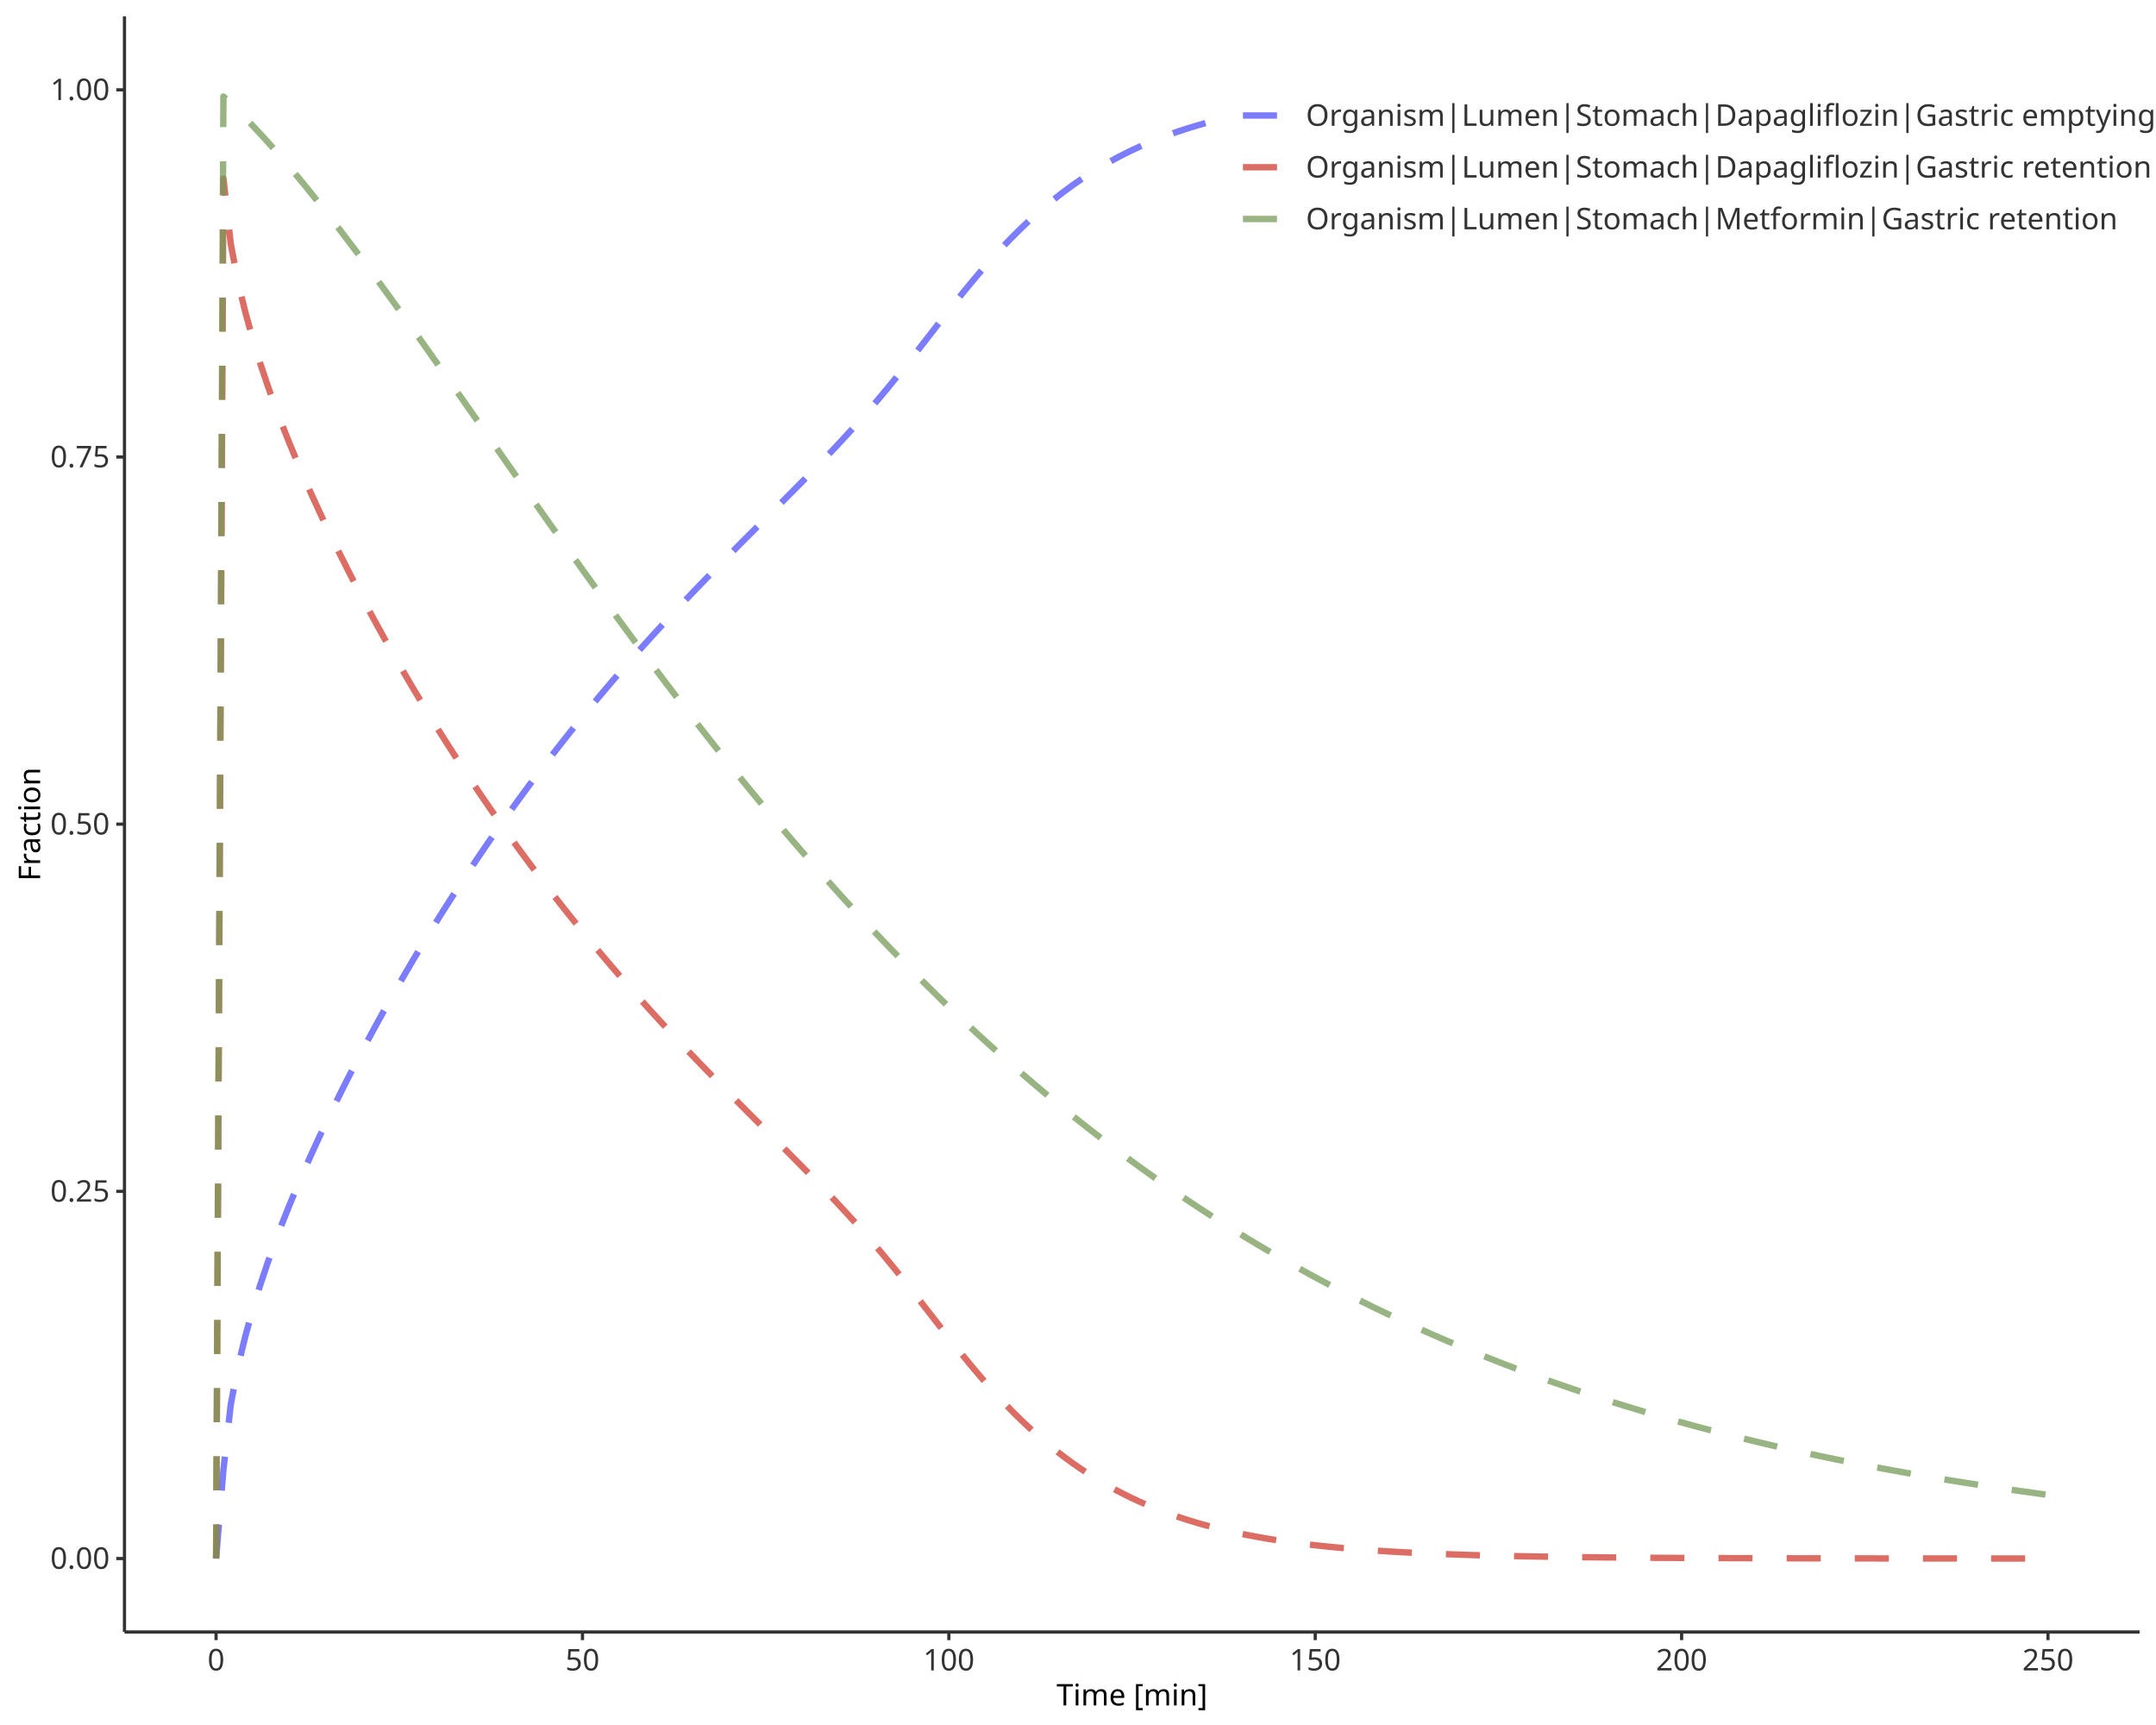
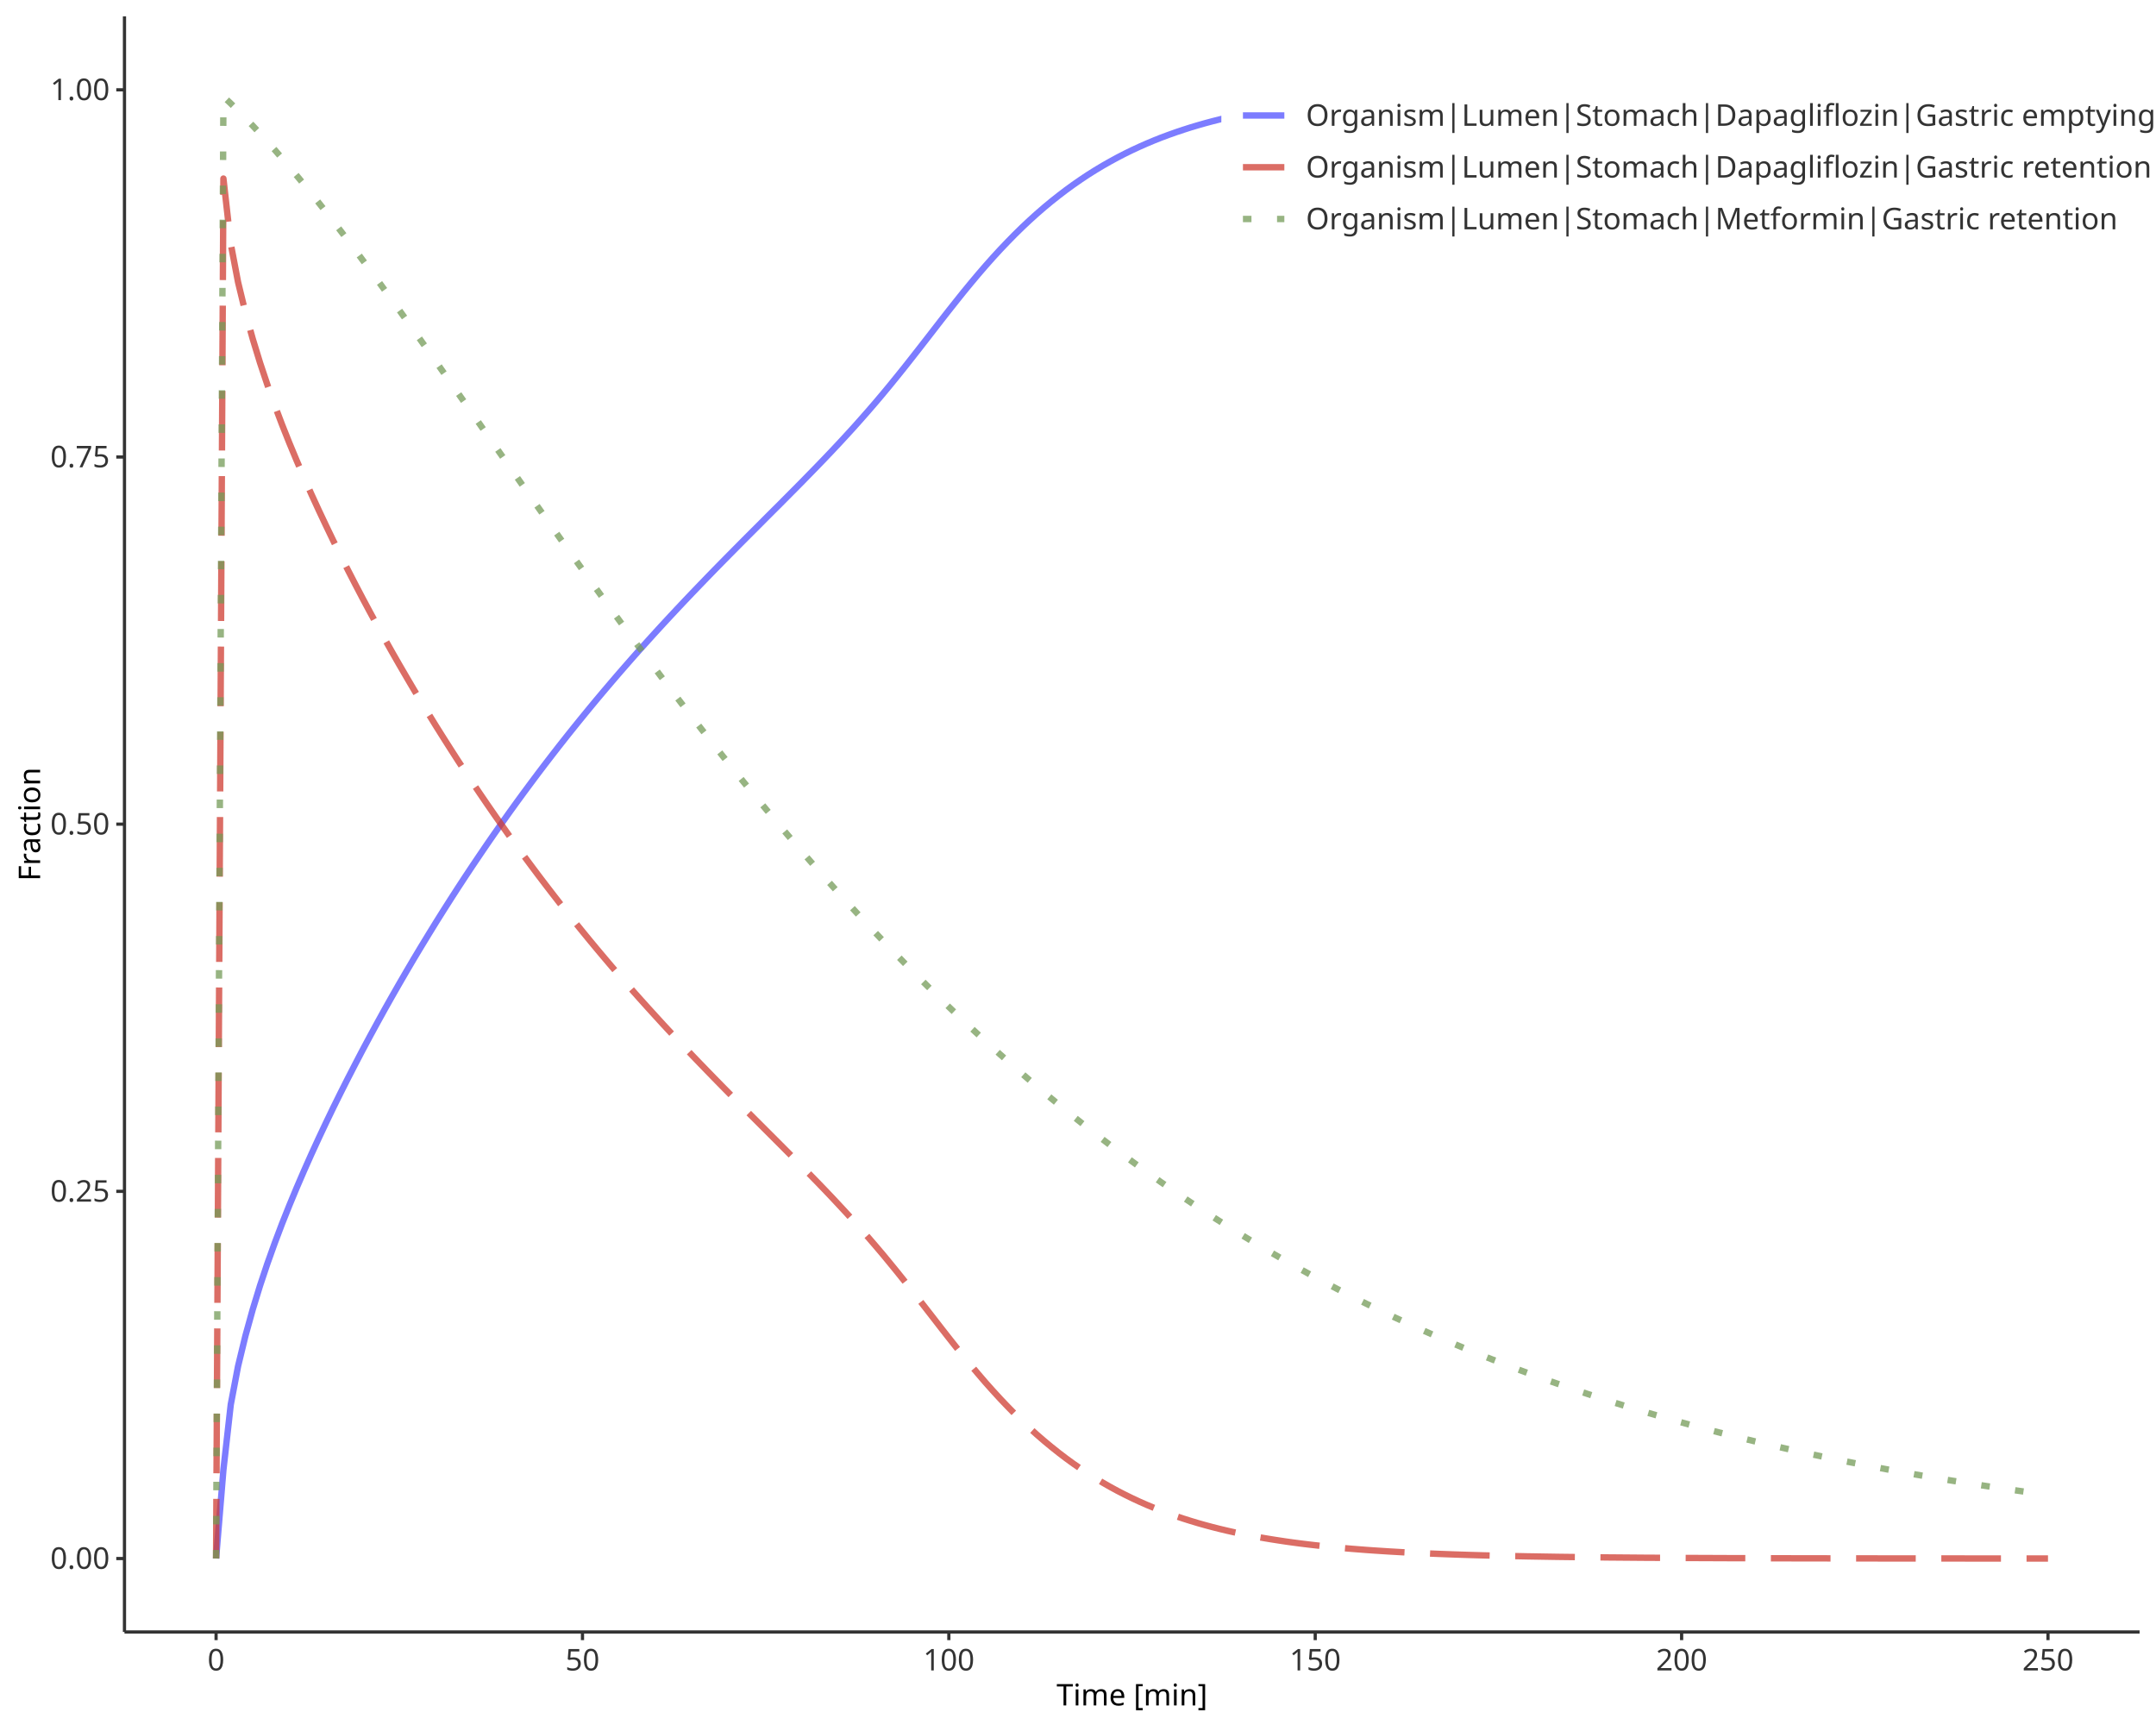
<svg xmlns="http://www.w3.org/2000/svg" class="svglite" data-engine-version="2.0" width="720.00pt" height="576.00pt" viewBox="0 0 720.00 576.00">
  <defs>
    <style type="text/css">
    .svglite line, .svglite polyline, .svglite polygon, .svglite path, .svglite rect, .svglite circle {
      fill: none;
      stroke: #000000;
      stroke-linecap: round;
      stroke-linejoin: round;
      stroke-miterlimit: 10.00;
    }
  </style>
  </defs>
  <rect width="100%" height="100%" style="stroke: none; fill: #FFFFFF;" />
  <defs>
    <clipPath id="cpMC4wMHw3MjAuMDB8MC4wMHw1NzYuMDA=">
      <rect x="0.00" y="0.00" width="720.00" height="576.00" />
    </clipPath>
  </defs>
  <g clip-path="url(#cpMC4wMHw3MjAuMDB8MC4wMHw1NzYuMDA=)">
    <rect x="0.00" y="0.00" width="720.00" height="576.00" style="stroke-width: 1.07; stroke: none; fill: #FFFFFF;" />
  </g>
  <defs>
    <clipPath id="cpNDEuNTd8NzE0LjUyfDUuNDh8NTQ0Ljkz">
      <rect x="41.57" y="5.48" width="672.95" height="539.45" />
    </clipPath>
  </defs>
  <g clip-path="url(#cpNDEuNTd8NzE0LjUyfDUuNDh8NTQ0Ljkz)">
    <rect x="41.57" y="5.48" width="672.95" height="539.45" style="stroke-width: 1.07; stroke: none; fill: #FFFFFF;" />
    <polyline points="41.57,459.11 714.52,459.11 " style="stroke-width: 0.53; stroke: #FFFFFF; stroke-linecap: butt;" />
    <polyline points="41.57,336.50 714.52,336.50 " style="stroke-width: 0.53; stroke: #FFFFFF; stroke-linecap: butt;" />
    <polyline points="41.57,213.90 714.52,213.90 " style="stroke-width: 0.53; stroke: #FFFFFF; stroke-linecap: butt;" />
    <polyline points="41.57,91.29 714.52,91.29 " style="stroke-width: 0.53; stroke: #FFFFFF; stroke-linecap: butt;" />
    <polyline points="133.34,544.93 133.34,5.48 " style="stroke-width: 0.53; stroke: #FFFFFF; stroke-linecap: butt;" />
    <polyline points="255.69,544.93 255.69,5.48 " style="stroke-width: 0.53; stroke: #FFFFFF; stroke-linecap: butt;" />
    <polyline points="378.05,544.93 378.05,5.48 " style="stroke-width: 0.53; stroke: #FFFFFF; stroke-linecap: butt;" />
    <polyline points="500.40,544.93 500.40,5.48 " style="stroke-width: 0.53; stroke: #FFFFFF; stroke-linecap: butt;" />
    <polyline points="622.75,544.93 622.75,5.48 " style="stroke-width: 0.53; stroke: #FFFFFF; stroke-linecap: butt;" />
  </g>
  <g clip-path="url(#cpMC4wMHw3MjAuMDB8MC4wMHw1NzYuMDA=)">
</g>
  <g clip-path="url(#cpNDEuNTd8NzE0LjUyfDUuNDh8NTQ0Ljkz)">
</g>
  <g clip-path="url(#cpMC4wMHw3MjAuMDB8MC4wMHw1NzYuMDA=)">
</g>
  <g clip-path="url(#cpNDEuNTd8NzE0LjUyfDUuNDh8NTQ0Ljkz)">
</g>
  <g clip-path="url(#cpMC4wMHw3MjAuMDB8MC4wMHw1NzYuMDA=)">
</g>
  <g clip-path="url(#cpNDEuNTd8NzE0LjUyfDUuNDh8NTQ0Ljkz)">
</g>
  <g clip-path="url(#cpMC4wMHw3MjAuMDB8MC4wMHw1NzYuMDA=)">
</g>
  <g clip-path="url(#cpNDEuNTd8NzE0LjUyfDUuNDh8NTQ0Ljkz)">
</g>
  <g clip-path="url(#cpMC4wMHw3MjAuMDB8MC4wMHw1NzYuMDA=)">
</g>
  <g clip-path="url(#cpNDEuNTd8NzE0LjUyfDUuNDh8NTQ0Ljkz)">
</g>
  <g clip-path="url(#cpMC4wMHw3MjAuMDB8MC4wMHw1NzYuMDA=)">
</g>
  <g clip-path="url(#cpNDEuNTd8NzE0LjUyfDUuNDh8NTQ0Ljkz)">
</g>
  <g clip-path="url(#cpMC4wMHw3MjAuMDB8MC4wMHw1NzYuMDA=)">
</g>
  <g clip-path="url(#cpNDEuNTd8NzE0LjUyfDUuNDh8NTQ0Ljkz)">
</g>
  <g clip-path="url(#cpMC4wMHw3MjAuMDB8MC4wMHw1NzYuMDA=)">
</g>
  <g clip-path="url(#cpNDEuNTd8NzE0LjUyfDUuNDh8NTQ0Ljkz)">
</g>
  <g clip-path="url(#cpMC4wMHw3MjAuMDB8MC4wMHw1NzYuMDA=)">
</g>
  <g clip-path="url(#cpNDEuNTd8NzE0LjUyfDUuNDh8NTQ0Ljkz)">
</g>
  <g clip-path="url(#cpMC4wMHw3MjAuMDB8MC4wMHw1NzYuMDA=)">
</g>
  <g clip-path="url(#cpNDEuNTd8NzE0LjUyfDUuNDh8NTQ0Ljkz)">
</g>
  <g clip-path="url(#cpMC4wMHw3MjAuMDB8MC4wMHw1NzYuMDA=)">
</g>
  <g clip-path="url(#cpNDEuNTd8NzE0LjUyfDUuNDh8NTQ0Ljkz)">
</g>
  <g clip-path="url(#cpMC4wMHw3MjAuMDB8MC4wMHw1NzYuMDA=)">
</g>
  <g clip-path="url(#cpNDEuNTd8NzE0LjUyfDUuNDh8NTQ0Ljkz)">
</g>
  <g clip-path="url(#cpMC4wMHw3MjAuMDB8MC4wMHw1NzYuMDA=)">
</g>
  <g clip-path="url(#cpNDEuNTd8NzE0LjUyfDUuNDh8NTQ0Ljkz)">
</g>
  <g clip-path="url(#cpMC4wMHw3MjAuMDB8MC4wMHw1NzYuMDA=)">
</g>
  <g clip-path="url(#cpNDEuNTd8NzE0LjUyfDUuNDh8NTQ0Ljkz)">
</g>
  <g clip-path="url(#cpMC4wMHw3MjAuMDB8MC4wMHw1NzYuMDA=)">
</g>
  <g clip-path="url(#cpNDEuNTd8NzE0LjUyfDUuNDh8NTQ0Ljkz)">
</g>
  <g clip-path="url(#cpMC4wMHw3MjAuMDB8MC4wMHw1NzYuMDA=)">
</g>
  <g clip-path="url(#cpNDEuNTd8NzE0LjUyfDUuNDh8NTQ0Ljkz)">
-     <polyline points="72.16,520.41 74.61,490.78 77.06,469.02 79.50,456.19 81.95,446.08 84.40,437.24 86.84,429.27 89.29,421.93 91.74,415.09 94.18,408.63 96.63,402.49 99.08,396.60 101.53,390.92 103.97,385.43 106.42,380.10 108.87,374.90 111.31,369.83 113.76,364.88 116.21,360.02 118.66,355.27 121.10,350.60 123.55,346.02 126.00,341.52 128.44,337.10 130.89,332.75 133.34,328.47 135.79,324.25 138.23,320.10 140.68,316.02 143.13,312.00 145.57,308.03 148.02,304.13 150.47,300.28 152.91,296.49 155.36,292.75 157.81,289.06 160.26,285.43 162.70,281.84 165.15,278.30 167.60,274.82 170.04,271.38 172.49,267.98 174.94,264.63 177.39,261.33 179.83,258.07 182.28,254.85 184.73,251.67 187.17,248.54 189.62,245.44 192.07,242.38 194.52,239.36 196.96,236.38 199.41,233.43 201.86,230.52 204.30,227.65 206.75,224.80 209.20,221.99 211.64,219.21 214.09,216.46 216.54,213.74 218.99,211.04 221.43,208.38 223.88,205.74 226.33,203.12 228.77,200.53 231.22,197.96 233.67,195.41 236.12,192.87 238.56,190.36 241.01,187.86 243.46,185.38 245.90,182.91 248.35,180.44 250.80,177.99 253.25,175.54 255.69,173.09 258.14,170.64 260.59,168.20 263.03,165.74 265.48,163.28 267.93,160.80 270.37,158.30 272.82,155.79 275.27,153.25 277.72,150.68 280.16,148.08 282.61,145.43 285.06,142.75 287.50,140.01 289.95,137.23 292.40,134.39 294.85,131.49 297.29,128.54 299.74,125.53 302.19,122.48 304.63,119.38 307.08,116.25 309.53,113.10 311.98,109.94 314.42,106.79 316.87,103.66 319.32,100.57 321.76,97.52 324.21,94.54 326.66,91.62 329.10,88.79 331.55,86.03 334.00,83.36 336.45,80.79 338.89,78.30 341.34,75.90 343.79,73.60 346.23,71.39 348.68,69.27 351.13,67.24 353.58,65.30 356.02,63.44 358.47,61.66 360.92,59.96 363.36,58.34 365.81,56.80 368.26,55.33 370.71,53.94 373.15,52.61 375.60,51.34 378.05,50.14 380.49,49.01 382.94,47.93 385.39,46.90 387.83,45.93 390.28,45.02 392.73,44.15 395.18,43.33 397.62,42.55 400.07,41.82 402.52,41.12 404.96,40.47 407.41,39.85 409.86,39.27 412.31,38.72 414.75,38.20 417.20,37.71 419.65,37.25 422.09,36.82 424.54,36.41 426.99,36.03 429.44,35.67 431.88,35.33 434.33,35.01 436.78,34.71 439.22,34.42 441.67,34.16 444.12,33.91 446.56,33.67 449.01,33.45 451.46,33.24 453.91,33.04 456.35,32.86 458.80,32.68 461.25,32.52 463.69,32.37 466.14,32.22 468.59,32.09 471.04,31.96 473.48,31.84 475.93,31.73 478.38,31.63 480.82,31.53 483.27,31.43 485.72,31.35 488.17,31.26 490.61,31.19 493.06,31.11 495.51,31.05 497.95,30.98 500.40,30.92 502.85,30.87 505.29,30.81 507.74,30.76 510.19,30.72 512.64,30.67 515.08,30.63 517.53,30.59 519.98,30.56 522.42,30.52 524.87,30.49 527.32,30.46 529.77,30.43 532.21,30.41 534.66,30.38 537.11,30.36 539.55,30.33 542.00,30.31 544.45,30.29 546.90,30.28 549.34,30.26 551.79,30.24 554.24,30.23 556.68,30.21 559.13,30.20 561.58,30.19 564.02,30.18 566.47,30.16 568.92,30.15 571.37,30.14 573.81,30.13 576.26,30.13 578.71,30.12 581.15,30.11 583.60,30.10 586.05,30.10 588.50,30.09 590.94,30.08 593.39,30.08 595.84,30.07 598.28,30.07 600.73,30.06 603.18,30.06 605.63,30.06 608.07,30.05 610.52,30.05 612.97,30.04 615.41,30.04 617.86,30.04 620.31,30.04 622.75,30.03 625.20,30.03 627.65,30.03 630.10,30.03 632.54,30.02 634.99,30.02 637.44,30.02 639.88,30.02 642.33,30.02 644.78,30.01 647.23,30.01 649.67,30.01 652.12,30.01 654.57,30.01 657.01,30.01 659.46,30.01 661.91,30.01 664.36,30.01 666.80,30.00 669.25,30.00 671.70,30.00 674.14,30.00 676.59,30.00 679.04,30.00 681.48,30.00 683.93,30.00 " style="stroke-width: 2.13; stroke: #5050FF; stroke-opacity: 0.75; stroke-dasharray: 11.38,11.38; stroke-linecap: butt;" />
-     <polyline points="72.16,520.41 74.61,59.62 77.06,81.39 79.50,94.22 81.95,104.33 84.40,113.16 86.84,121.14 89.29,128.47 91.74,135.32 94.18,141.77 96.63,147.92 99.08,153.81 101.53,159.48 103.97,164.98 106.42,170.31 108.87,175.50 111.31,180.57 113.76,185.53 116.21,190.38 118.66,195.14 121.10,199.80 123.55,204.38 126.00,208.88 128.44,213.31 130.89,217.66 133.34,221.94 135.79,226.15 138.23,230.30 140.68,234.38 143.13,238.41 145.57,242.37 148.02,246.27 150.47,250.12 152.91,253.92 155.36,257.66 157.81,261.34 160.26,264.98 162.70,268.56 165.15,272.10 167.60,275.59 170.04,279.03 172.49,282.42 174.94,285.77 177.39,289.07 179.83,292.33 182.28,295.55 184.73,298.73 187.17,301.87 189.62,304.96 192.07,308.02 194.52,311.04 196.96,314.02 199.41,316.97 201.86,319.88 204.30,322.76 206.75,325.60 209.20,328.42 211.64,331.20 214.09,333.95 216.54,336.67 218.99,339.36 221.43,342.03 223.88,344.67 226.33,347.28 228.77,349.88 231.22,352.45 233.67,355.00 236.12,357.53 238.56,360.04 241.01,362.54 243.46,365.03 245.90,367.50 248.35,369.96 250.80,372.42 253.25,374.87 255.69,377.31 258.14,379.76 260.59,382.21 263.03,384.66 265.48,387.13 267.93,389.61 270.37,392.10 272.82,394.61 275.27,397.15 277.72,399.72 280.16,402.33 282.61,404.97 285.06,407.66 287.50,410.39 289.95,413.18 292.40,416.02 294.85,418.91 297.29,421.87 299.74,424.87 302.19,427.93 304.63,431.03 307.08,434.16 309.53,437.31 311.98,440.46 314.42,443.61 316.87,446.74 319.32,449.84 321.76,452.88 324.21,455.87 326.66,458.78 329.10,461.62 331.55,464.37 334.00,467.04 336.45,469.62 338.89,472.11 341.34,474.50 343.79,476.80 346.23,479.01 348.68,481.13 351.13,483.16 353.58,485.11 356.02,486.97 358.47,488.75 360.92,490.44 363.36,492.06 365.81,493.60 368.26,495.07 370.71,496.47 373.15,497.80 375.60,499.06 378.05,500.26 380.49,501.40 382.94,502.48 385.39,503.50 387.83,504.47 390.28,505.39 392.73,506.26 395.18,507.08 397.62,507.85 400.07,508.59 402.52,509.28 404.96,509.93 407.41,510.55 409.86,511.13 412.31,511.68 414.75,512.20 417.20,512.69 419.65,513.15 422.09,513.58 424.54,513.99 426.99,514.37 429.44,514.74 431.88,515.08 434.33,515.40 436.78,515.70 439.22,515.98 441.67,516.25 444.12,516.50 446.56,516.74 449.01,516.96 451.46,517.17 453.91,517.36 456.35,517.55 458.80,517.72 461.25,517.88 463.69,518.04 466.14,518.18 468.59,518.32 471.04,518.44 473.48,518.56 475.93,518.67 478.38,518.78 480.82,518.88 483.27,518.97 485.72,519.06 488.17,519.14 490.61,519.22 493.06,519.29 495.51,519.36 497.95,519.42 500.40,519.48 502.85,519.54 505.29,519.59 507.74,519.64 510.19,519.69 512.64,519.73 515.08,519.77 517.53,519.81 519.98,519.85 522.42,519.88 524.87,519.91 527.32,519.94 529.77,519.97 532.21,520.00 534.66,520.02 537.11,520.05 539.55,520.07 542.00,520.09 544.45,520.11 546.90,520.13 549.34,520.15 551.79,520.16 554.24,520.18 556.68,520.19 559.13,520.20 561.58,520.22 564.02,520.23 566.47,520.24 568.92,520.25 571.37,520.26 573.81,520.27 576.26,520.28 578.71,520.29 581.15,520.29 583.60,520.30 586.05,520.31 588.50,520.31 590.94,520.32 593.39,520.33 595.84,520.33 598.28,520.34 600.73,520.34 603.18,520.35 605.63,520.35 608.07,520.35 610.52,520.36 612.97,520.36 615.41,520.36 617.86,520.37 620.31,520.37 622.75,520.37 625.20,520.37 627.65,520.38 630.10,520.38 632.54,520.38 634.99,520.38 637.44,520.38 639.88,520.39 642.33,520.39 644.78,520.39 647.23,520.39 649.67,520.39 652.12,520.39 654.57,520.39 657.01,520.40 659.46,520.40 661.91,520.40 664.36,520.40 666.80,520.40 669.25,520.40 671.70,520.40 674.14,520.40 676.59,520.40 679.04,520.40 681.48,520.40 683.93,520.40 " style="stroke-width: 2.13; stroke: #CE3D32; stroke-opacity: 0.75; stroke-dasharray: 11.38,11.38; stroke-linecap: butt;" />
-     <polyline points="72.16,520.41 74.61,32.23 77.06,34.55 79.50,36.95 81.95,39.43 84.40,41.98 86.84,44.60 89.29,47.28 91.74,50.03 94.18,52.84 96.63,55.71 99.08,58.63 101.53,61.59 103.97,64.61 106.42,67.67 108.87,70.77 111.31,73.92 113.76,77.09 116.21,80.31 118.66,83.55 121.10,86.83 123.55,90.13 126.00,93.46 128.44,96.81 130.89,100.18 133.34,103.57 135.79,106.98 138.23,110.41 140.68,113.85 143.13,117.30 145.57,120.76 148.02,124.23 150.47,127.71 152.91,131.20 155.36,134.69 157.81,138.18 160.26,141.68 162.70,145.18 165.15,148.67 167.60,152.17 170.04,155.66 172.49,159.15 174.94,162.63 177.39,166.11 179.83,169.58 182.28,173.04 184.73,176.50 187.17,179.94 189.62,183.38 192.07,186.80 194.52,190.22 196.96,193.62 199.41,197.00 201.86,200.38 204.30,203.74 206.75,207.08 209.20,210.41 211.64,213.72 214.09,217.01 216.54,220.29 218.99,223.55 221.43,226.79 223.88,230.02 226.33,233.22 228.77,236.40 231.22,239.57 233.67,242.71 236.12,245.84 238.56,248.94 241.01,252.02 243.46,255.09 245.90,258.13 248.35,261.14 250.80,264.14 253.25,267.11 255.69,270.06 258.14,272.99 260.59,275.90 263.03,278.78 265.48,281.64 267.93,284.47 270.37,287.29 272.82,290.08 275.27,292.84 277.72,295.58 280.16,298.30 282.61,301.00 285.06,303.67 287.50,306.32 289.95,308.94 292.40,311.54 294.85,314.11 297.29,316.66 299.74,319.19 302.19,321.70 304.63,324.18 307.08,326.63 309.53,329.06 311.98,331.47 314.42,333.86 316.87,336.22 319.32,338.56 321.76,340.87 324.21,343.16 326.66,345.43 329.10,347.67 331.55,349.89 334.00,352.09 336.45,354.26 338.89,356.41 341.34,358.54 343.79,360.65 346.23,362.73 348.68,364.79 351.13,366.83 353.58,368.84 356.02,370.84 358.47,372.81 360.92,374.76 363.36,376.69 365.81,378.59 368.26,380.48 370.71,382.34 373.15,384.19 375.60,386.01 378.05,387.81 380.49,389.59 382.94,391.35 385.39,393.09 387.83,394.81 390.28,396.50 392.73,398.18 395.18,399.84 397.62,401.48 400.07,403.10 402.52,404.70 404.96,406.28 407.41,407.84 409.86,409.39 412.31,410.91 414.75,412.42 417.20,413.91 419.65,415.38 422.09,416.83 424.54,418.26 426.99,419.68 429.44,421.08 431.88,422.46 434.33,423.82 436.78,425.17 439.22,426.50 441.67,427.81 444.12,429.11 446.56,430.39 449.01,431.66 451.46,432.91 453.91,434.14 456.35,435.36 458.80,436.56 461.25,437.74 463.69,438.91 466.14,440.07 468.59,441.21 471.04,442.34 473.48,443.45 475.93,444.54 478.38,445.63 480.82,446.69 483.27,447.75 485.72,448.79 488.17,449.82 490.61,450.83 493.06,451.83 495.51,452.82 497.95,453.79 500.40,454.75 502.85,455.70 505.29,456.63 507.74,457.56 510.19,458.47 512.64,459.37 515.08,460.25 517.53,461.13 519.98,461.99 522.42,462.84 524.87,463.68 527.32,464.51 529.77,465.32 532.21,466.13 534.66,466.92 537.11,467.70 539.55,468.48 542.00,469.24 544.45,469.99 546.90,470.73 549.34,471.46 551.79,472.18 554.24,472.90 556.68,473.60 559.13,474.29 561.58,474.97 564.02,475.64 566.47,476.31 568.92,476.96 571.37,477.60 573.81,478.24 576.26,478.87 578.71,479.48 581.15,480.09 583.60,480.69 586.05,481.29 588.50,481.87 590.94,482.45 593.39,483.01 595.84,483.57 598.28,484.12 600.73,484.67 603.18,485.20 605.63,485.73 608.07,486.25 610.52,486.77 612.97,487.27 615.41,487.77 617.86,488.26 620.31,488.75 622.75,489.23 625.20,489.70 627.65,490.16 630.10,490.62 632.54,491.07 634.99,491.51 637.44,491.95 639.88,492.38 642.33,492.81 644.78,493.23 647.23,493.64 649.67,494.05 652.12,494.45 654.57,494.84 657.01,495.23 659.46,495.61 661.91,495.99 664.36,496.37 666.80,496.73 669.25,497.09 671.70,497.45 674.14,497.80 676.59,498.15 679.04,498.49 681.48,498.83 683.93,499.16 " style="stroke-width: 2.13; stroke: #749B58; stroke-opacity: 0.75; stroke-dasharray: 11.38,11.38; stroke-linecap: butt;" />
+     <polyline points="72.16,520.41 74.61,490.78 77.06,469.02 79.50,456.19 81.95,446.08 84.40,437.24 86.84,429.27 89.29,421.93 91.74,415.09 94.18,408.63 96.63,402.49 99.08,396.60 101.53,390.92 103.97,385.43 106.42,380.10 108.87,374.90 111.31,369.83 113.76,364.88 116.21,360.02 118.66,355.27 121.10,350.60 123.55,346.02 126.00,341.52 128.44,337.10 130.89,332.75 133.34,328.47 135.79,324.25 138.23,320.10 140.68,316.02 143.13,312.00 145.57,308.03 148.02,304.13 150.47,300.28 152.91,296.49 155.36,292.75 157.81,289.06 160.26,285.43 162.70,281.84 165.15,278.30 167.60,274.82 170.04,271.38 172.49,267.98 174.94,264.63 177.39,261.33 179.83,258.07 182.28,254.85 184.73,251.67 187.17,248.54 189.62,245.44 192.07,242.38 194.52,239.36 196.96,236.38 199.41,233.43 201.86,230.52 204.30,227.65 206.75,224.80 209.20,221.99 211.64,219.21 214.09,216.46 216.54,213.74 218.99,211.04 221.43,208.38 223.88,205.74 226.33,203.12 228.77,200.53 231.22,197.96 233.67,195.41 236.12,192.87 238.56,190.36 241.01,187.86 243.46,185.38 245.90,182.91 248.35,180.44 250.80,177.99 253.25,175.54 255.69,173.09 258.14,170.64 260.59,168.20 263.03,165.74 265.48,163.28 267.93,160.80 270.37,158.30 272.82,155.79 275.27,153.25 277.72,150.68 280.16,148.08 282.61,145.43 285.06,142.75 287.50,140.01 289.95,137.23 292.40,134.39 294.85,131.49 297.29,128.54 299.74,125.53 302.19,122.48 304.63,119.38 307.08,116.25 309.53,113.10 311.98,109.94 314.42,106.79 316.87,103.66 319.32,100.57 321.76,97.52 324.21,94.54 326.66,91.62 329.10,88.79 331.55,86.03 334.00,83.36 336.45,80.79 338.89,78.30 341.34,75.90 343.79,73.60 346.23,71.39 348.68,69.27 351.13,67.24 353.58,65.30 356.02,63.44 358.47,61.66 360.92,59.96 363.36,58.34 365.81,56.80 368.26,55.33 370.71,53.94 373.15,52.61 375.60,51.34 378.05,50.14 380.49,49.01 382.94,47.93 385.39,46.90 387.83,45.93 390.28,45.02 392.73,44.15 395.18,43.33 397.62,42.55 400.07,41.82 402.52,41.12 404.96,40.47 407.41,39.85 409.86,39.27 412.31,38.72 414.75,38.20 417.20,37.71 419.65,37.25 422.09,36.82 424.54,36.41 426.99,36.03 429.44,35.67 431.88,35.33 434.33,35.01 436.78,34.71 439.22,34.42 441.67,34.16 444.12,33.91 446.56,33.67 449.01,33.45 451.46,33.24 453.91,33.04 456.35,32.86 458.80,32.68 461.25,32.52 463.69,32.37 466.14,32.22 468.59,32.09 471.04,31.96 473.48,31.84 475.93,31.73 478.38,31.63 480.82,31.53 483.27,31.43 485.72,31.35 488.17,31.26 490.61,31.19 493.06,31.11 495.51,31.05 497.95,30.98 500.40,30.92 502.85,30.87 505.29,30.81 507.74,30.76 510.19,30.72 512.64,30.67 515.08,30.63 517.53,30.59 519.98,30.56 522.42,30.52 524.87,30.49 527.32,30.46 529.77,30.43 532.21,30.41 534.66,30.38 537.11,30.36 539.55,30.33 542.00,30.31 544.45,30.29 546.90,30.28 549.34,30.26 551.79,30.24 554.24,30.23 556.68,30.21 559.13,30.20 561.58,30.19 564.02,30.18 566.47,30.16 568.92,30.15 571.37,30.14 573.81,30.13 576.26,30.13 578.71,30.12 581.15,30.11 583.60,30.10 586.05,30.10 588.50,30.09 590.94,30.08 593.39,30.08 595.84,30.07 598.28,30.07 600.73,30.06 603.18,30.06 605.63,30.06 608.07,30.05 610.52,30.05 612.97,30.04 615.41,30.04 617.86,30.04 620.31,30.04 622.75,30.03 625.20,30.03 627.65,30.03 630.10,30.03 632.54,30.02 634.99,30.02 637.44,30.02 639.88,30.02 642.33,30.02 644.78,30.01 647.23,30.01 649.67,30.01 652.12,30.01 654.57,30.01 657.01,30.01 659.46,30.01 661.91,30.01 664.36,30.01 666.80,30.00 669.25,30.00 671.70,30.00 674.14,30.00 676.59,30.00 679.04,30.00 681.48,30.00 683.93,30.00 " style="stroke-width: 2.13; stroke: #5050FF; stroke-opacity: 0.75; stroke-linecap: butt;" />
+     <polyline points="72.16,520.41 74.61,59.62 77.06,81.39 79.50,94.22 81.95,104.33 84.40,113.16 86.84,121.14 89.29,128.47 91.74,135.32 94.18,141.77 96.63,147.92 99.08,153.81 101.53,159.48 103.97,164.98 106.42,170.31 108.87,175.50 111.31,180.57 113.76,185.53 116.21,190.38 118.66,195.14 121.10,199.80 123.55,204.38 126.00,208.88 128.44,213.31 130.89,217.66 133.34,221.94 135.79,226.15 138.23,230.30 140.68,234.38 143.13,238.41 145.57,242.37 148.02,246.27 150.47,250.12 152.91,253.92 155.36,257.66 157.81,261.34 160.26,264.98 162.70,268.56 165.15,272.10 167.60,275.59 170.04,279.03 172.49,282.42 174.94,285.77 177.39,289.07 179.83,292.33 182.28,295.55 184.73,298.73 187.17,301.87 189.62,304.96 192.07,308.02 194.52,311.04 196.96,314.02 199.41,316.97 201.86,319.88 204.30,322.76 206.75,325.60 209.20,328.42 211.64,331.20 214.09,333.95 216.54,336.67 218.99,339.36 221.43,342.03 223.88,344.67 226.33,347.28 228.77,349.88 231.22,352.45 233.67,355.00 236.12,357.53 238.56,360.04 241.01,362.54 243.46,365.03 245.90,367.50 248.35,369.96 250.80,372.42 253.25,374.87 255.69,377.31 258.14,379.76 260.59,382.21 263.03,384.66 265.48,387.13 267.93,389.61 270.37,392.10 272.82,394.61 275.27,397.15 277.72,399.72 280.16,402.33 282.61,404.97 285.06,407.66 287.50,410.39 289.95,413.18 292.40,416.02 294.85,418.91 297.29,421.87 299.74,424.87 302.19,427.93 304.63,431.03 307.08,434.16 309.53,437.31 311.98,440.46 314.42,443.61 316.87,446.74 319.32,449.84 321.76,452.88 324.21,455.87 326.66,458.78 329.10,461.62 331.55,464.37 334.00,467.04 336.45,469.62 338.89,472.11 341.34,474.50 343.79,476.80 346.23,479.01 348.68,481.13 351.13,483.16 353.58,485.11 356.02,486.97 358.47,488.75 360.92,490.44 363.36,492.06 365.81,493.60 368.26,495.07 370.71,496.47 373.15,497.80 375.60,499.06 378.05,500.26 380.49,501.40 382.94,502.48 385.39,503.50 387.83,504.47 390.28,505.39 392.73,506.26 395.18,507.08 397.62,507.85 400.07,508.59 402.52,509.28 404.96,509.93 407.41,510.55 409.86,511.13 412.31,511.68 414.75,512.20 417.20,512.69 419.65,513.15 422.09,513.58 424.54,513.99 426.99,514.37 429.44,514.74 431.88,515.08 434.33,515.40 436.78,515.70 439.22,515.98 441.67,516.25 444.12,516.50 446.56,516.74 449.01,516.96 451.46,517.17 453.91,517.36 456.35,517.55 458.80,517.72 461.25,517.88 463.69,518.04 466.14,518.18 468.59,518.32 471.04,518.44 473.48,518.56 475.93,518.67 478.38,518.78 480.82,518.88 483.27,518.97 485.72,519.06 488.17,519.14 490.61,519.22 493.06,519.29 495.51,519.36 497.95,519.42 500.40,519.48 502.85,519.54 505.29,519.59 507.74,519.64 510.19,519.69 512.64,519.73 515.08,519.77 517.53,519.81 519.98,519.85 522.42,519.88 524.87,519.91 527.32,519.94 529.77,519.97 532.21,520.00 534.66,520.02 537.11,520.05 539.55,520.07 542.00,520.09 544.45,520.11 546.90,520.13 549.34,520.15 551.79,520.16 554.24,520.18 556.68,520.19 559.13,520.20 561.58,520.22 564.02,520.23 566.47,520.24 568.92,520.25 571.37,520.26 573.81,520.27 576.26,520.28 578.71,520.29 581.15,520.29 583.60,520.30 586.05,520.31 588.50,520.31 590.94,520.32 593.39,520.33 595.84,520.33 598.28,520.34 600.73,520.34 603.18,520.35 605.63,520.35 608.07,520.35 610.52,520.36 612.97,520.36 615.41,520.36 617.86,520.37 620.31,520.37 622.75,520.37 625.20,520.37 627.65,520.38 630.10,520.38 632.54,520.38 634.99,520.38 637.44,520.38 639.88,520.39 642.33,520.39 644.78,520.39 647.23,520.39 649.67,520.39 652.12,520.39 654.57,520.39 657.01,520.40 659.46,520.40 661.91,520.40 664.36,520.40 666.80,520.40 669.25,520.40 671.70,520.40 674.14,520.40 676.59,520.40 679.04,520.40 681.48,520.40 683.93,520.40 " style="stroke-width: 2.13; stroke: #CE3D32; stroke-opacity: 0.75; stroke-dasharray: 19.92,8.54; stroke-linecap: butt;" />
+     <polyline points="72.16,520.41 74.61,32.23 77.06,34.55 79.50,36.95 81.95,39.43 84.40,41.98 86.84,44.60 89.29,47.28 91.74,50.03 94.18,52.84 96.63,55.71 99.08,58.63 101.53,61.59 103.97,64.61 106.42,67.67 108.87,70.77 111.31,73.92 113.76,77.09 116.21,80.31 118.66,83.55 121.10,86.83 123.55,90.13 126.00,93.46 128.44,96.81 130.89,100.18 133.34,103.57 135.79,106.98 138.23,110.41 140.68,113.85 143.13,117.30 145.57,120.76 148.02,124.23 150.47,127.71 152.91,131.20 155.36,134.69 157.81,138.18 160.26,141.68 162.70,145.18 165.15,148.67 167.60,152.17 170.04,155.66 172.49,159.15 174.94,162.63 177.39,166.11 179.83,169.58 182.28,173.04 184.73,176.50 187.17,179.94 189.62,183.38 192.07,186.80 194.52,190.22 196.96,193.62 199.41,197.00 201.86,200.38 204.30,203.74 206.75,207.08 209.20,210.41 211.64,213.72 214.09,217.01 216.54,220.29 218.99,223.55 221.43,226.79 223.88,230.02 226.33,233.22 228.77,236.40 231.22,239.57 233.67,242.71 236.12,245.84 238.56,248.94 241.01,252.02 243.46,255.09 245.90,258.13 248.35,261.14 250.80,264.14 253.25,267.11 255.69,270.06 258.14,272.99 260.59,275.90 263.03,278.78 265.48,281.64 267.93,284.47 270.37,287.29 272.82,290.08 275.27,292.84 277.72,295.58 280.16,298.30 282.61,301.00 285.06,303.67 287.50,306.32 289.95,308.94 292.40,311.54 294.85,314.11 297.29,316.66 299.74,319.19 302.19,321.70 304.63,324.18 307.08,326.63 309.53,329.06 311.98,331.47 314.42,333.86 316.87,336.22 319.32,338.56 321.76,340.87 324.21,343.16 326.66,345.43 329.10,347.67 331.55,349.89 334.00,352.09 336.45,354.26 338.89,356.41 341.34,358.54 343.79,360.65 346.23,362.73 348.68,364.79 351.13,366.83 353.58,368.84 356.02,370.84 358.47,372.81 360.92,374.76 363.36,376.69 365.81,378.59 368.26,380.48 370.71,382.34 373.15,384.19 375.60,386.01 378.05,387.81 380.49,389.59 382.94,391.35 385.39,393.09 387.83,394.81 390.28,396.50 392.73,398.18 395.18,399.84 397.62,401.48 400.07,403.10 402.52,404.70 404.96,406.28 407.41,407.84 409.86,409.39 412.31,410.91 414.75,412.42 417.20,413.91 419.65,415.38 422.09,416.83 424.54,418.26 426.99,419.68 429.44,421.08 431.88,422.46 434.33,423.82 436.78,425.17 439.22,426.50 441.67,427.81 444.12,429.11 446.56,430.39 449.01,431.66 451.46,432.91 453.91,434.14 456.35,435.36 458.80,436.56 461.25,437.74 463.69,438.91 466.14,440.07 468.59,441.21 471.04,442.34 473.48,443.45 475.93,444.54 478.38,445.63 480.82,446.69 483.27,447.75 485.72,448.79 488.17,449.82 490.61,450.83 493.06,451.83 495.51,452.82 497.95,453.79 500.40,454.75 502.85,455.70 505.29,456.63 507.74,457.56 510.19,458.47 512.64,459.37 515.08,460.25 517.53,461.13 519.98,461.99 522.42,462.84 524.87,463.68 527.32,464.51 529.77,465.32 532.21,466.13 534.66,466.92 537.11,467.70 539.55,468.48 542.00,469.24 544.45,469.99 546.90,470.73 549.34,471.46 551.79,472.18 554.24,472.90 556.68,473.60 559.13,474.29 561.58,474.97 564.02,475.64 566.47,476.31 568.92,476.96 571.37,477.60 573.81,478.24 576.26,478.87 578.71,479.48 581.15,480.09 583.60,480.69 586.05,481.29 588.50,481.87 590.94,482.45 593.39,483.01 595.84,483.57 598.28,484.12 600.73,484.67 603.18,485.20 605.63,485.73 608.07,486.25 610.52,486.77 612.97,487.27 615.41,487.77 617.86,488.26 620.31,488.75 622.75,489.23 625.20,489.70 627.65,490.16 630.10,490.62 632.54,491.07 634.99,491.51 637.44,491.95 639.88,492.38 642.33,492.81 644.78,493.23 647.23,493.64 649.67,494.05 652.12,494.45 654.57,494.84 657.01,495.23 659.46,495.61 661.91,495.99 664.36,496.37 666.80,496.73 669.25,497.09 671.70,497.45 674.14,497.80 676.59,498.15 679.04,498.49 681.48,498.83 683.93,499.16 " style="stroke-width: 2.13; stroke: #749B58; stroke-opacity: 0.75; stroke-dasharray: 2.85,8.54; stroke-linecap: butt;" />
  </g>
  <g clip-path="url(#cpMC4wMHw3MjAuMDB8MC4wMHw1NzYuMDA=)">
    <polyline points="41.57,544.93 41.57,5.48 " style="stroke-width: 1.07; stroke: #333333; stroke-linecap: butt;" />
    <text x="36.64" y="523.85" text-anchor="end" style="font-size: 10.00px; fill: #333333; font-family: sans;" textLength="19.46px" lengthAdjust="spacingAndGlyphs">0.00</text>
    <text x="36.64" y="401.25" text-anchor="end" style="font-size: 10.00px; fill: #333333; font-family: sans;" textLength="19.46px" lengthAdjust="spacingAndGlyphs">0.25</text>
    <text x="36.64" y="278.64" text-anchor="end" style="font-size: 10.00px; fill: #333333; font-family: sans;" textLength="19.46px" lengthAdjust="spacingAndGlyphs">0.50</text>
    <text x="36.64" y="156.04" text-anchor="end" style="font-size: 10.00px; fill: #333333; font-family: sans;" textLength="19.46px" lengthAdjust="spacingAndGlyphs">0.75</text>
    <text x="36.64" y="33.43" text-anchor="end" style="font-size: 10.00px; fill: #333333; font-family: sans;" textLength="19.46px" lengthAdjust="spacingAndGlyphs">1.00</text>
    <polyline points="38.83,520.41 41.57,520.41 " style="stroke-width: 1.07; stroke: #333333; stroke-linecap: butt;" />
    <polyline points="38.83,397.81 41.57,397.81 " style="stroke-width: 1.07; stroke: #333333; stroke-linecap: butt;" />
    <polyline points="38.83,275.20 41.57,275.20 " style="stroke-width: 1.07; stroke: #333333; stroke-linecap: butt;" />
    <polyline points="38.83,152.60 41.57,152.60 " style="stroke-width: 1.07; stroke: #333333; stroke-linecap: butt;" />
    <polyline points="38.83,29.99 41.57,29.99 " style="stroke-width: 1.07; stroke: #333333; stroke-linecap: butt;" />
    <polyline points="41.57,544.93 714.52,544.93 " style="stroke-width: 1.07; stroke: #333333; stroke-linecap: butt;" />
    <polyline points="72.16,547.67 72.16,544.93 " style="stroke-width: 1.07; stroke: #333333; stroke-linecap: butt;" />
    <polyline points="194.52,547.67 194.52,544.93 " style="stroke-width: 1.07; stroke: #333333; stroke-linecap: butt;" />
    <polyline points="316.87,547.67 316.87,544.93 " style="stroke-width: 1.07; stroke: #333333; stroke-linecap: butt;" />
    <polyline points="439.22,547.67 439.22,544.93 " style="stroke-width: 1.07; stroke: #333333; stroke-linecap: butt;" />
    <polyline points="561.58,547.67 561.58,544.93 " style="stroke-width: 1.07; stroke: #333333; stroke-linecap: butt;" />
    <polyline points="683.93,547.67 683.93,544.93 " style="stroke-width: 1.07; stroke: #333333; stroke-linecap: butt;" />
    <text x="72.16" y="557.78" text-anchor="middle" style="font-size: 10.00px; fill: #333333; font-family: sans;" textLength="5.56px" lengthAdjust="spacingAndGlyphs">0</text>
    <text x="194.52" y="557.78" text-anchor="middle" style="font-size: 10.00px; fill: #333333; font-family: sans;" textLength="11.12px" lengthAdjust="spacingAndGlyphs">50</text>
    <text x="316.87" y="557.78" text-anchor="middle" style="font-size: 10.00px; fill: #333333; font-family: sans;" textLength="16.69px" lengthAdjust="spacingAndGlyphs">100</text>
    <text x="439.22" y="557.78" text-anchor="middle" style="font-size: 10.00px; fill: #333333; font-family: sans;" textLength="16.69px" lengthAdjust="spacingAndGlyphs">150</text>
    <text x="561.58" y="557.78" text-anchor="middle" style="font-size: 10.00px; fill: #333333; font-family: sans;" textLength="16.69px" lengthAdjust="spacingAndGlyphs">200</text>
    <text x="683.93" y="557.78" text-anchor="middle" style="font-size: 10.00px; fill: #333333; font-family: sans;" textLength="16.69px" lengthAdjust="spacingAndGlyphs">250</text>
    <text x="378.05" y="569.48" text-anchor="middle" style="font-size: 10.00px; font-family: sans;" textLength="46.67px" lengthAdjust="spacingAndGlyphs">Time [min]</text>
    <text transform="translate(13.40,275.21) rotate(-90)" text-anchor="middle" style="font-size: 10.00px; font-family: sans;" textLength="36.13px" lengthAdjust="spacingAndGlyphs">Fraction</text>
    <rect x="407.87" y="18.97" width="289.82" height="68.28" style="stroke-width: 1.07; stroke: none; fill: #FFFFFF;" />
    <rect x="413.35" y="29.92" width="17.28" height="17.28" style="stroke-width: 1.07; stroke: none; fill: #FFFFFF;" />
-     <line x1="415.08" y1="38.56" x2="428.91" y2="38.56" style="stroke-width: 2.13; stroke: #5050FF; stroke-opacity: 0.75; stroke-dasharray: 11.38,11.38; stroke-linecap: butt;" />
+     <line x1="415.08" y1="38.56" x2="428.91" y2="38.56" style="stroke-width: 2.13; stroke: #5050FF; stroke-opacity: 0.75; stroke-linecap: butt;" />
    <rect x="413.35" y="47.20" width="17.28" height="17.28" style="stroke-width: 1.07; stroke: none; fill: #FFFFFF;" />
-     <line x1="415.08" y1="55.84" x2="428.91" y2="55.84" style="stroke-width: 2.13; stroke: #CE3D32; stroke-opacity: 0.75; stroke-dasharray: 11.38,11.38; stroke-linecap: butt;" />
+     <line x1="415.08" y1="55.84" x2="428.91" y2="55.84" style="stroke-width: 2.13; stroke: #CE3D32; stroke-opacity: 0.75; stroke-dasharray: 19.92,8.54; stroke-linecap: butt;" />
    <rect x="413.35" y="64.48" width="17.28" height="17.28" style="stroke-width: 1.07; stroke: none; fill: #FFFFFF;" />
-     <line x1="415.08" y1="73.12" x2="428.91" y2="73.12" style="stroke-width: 2.13; stroke: #749B58; stroke-opacity: 0.75; stroke-dasharray: 11.38,11.38; stroke-linecap: butt;" />
+     <line x1="415.08" y1="73.12" x2="428.91" y2="73.12" style="stroke-width: 2.13; stroke: #749B58; stroke-opacity: 0.75; stroke-dasharray: 2.85,8.54; stroke-linecap: butt;" />
    <text x="436.11" y="42.01" style="font-size: 10.00px; fill: #333333; font-family: sans;" textLength="256.10px" lengthAdjust="spacingAndGlyphs">Organism|Lumen|Stomach|Dapagliflozin|Gastric emptying</text>
    <text x="436.11" y="59.29" style="font-size: 10.00px; fill: #333333; font-family: sans;" textLength="254.44px" lengthAdjust="spacingAndGlyphs">Organism|Lumen|Stomach|Dapagliflozin|Gastric retention</text>
    <text x="436.11" y="76.57" style="font-size: 10.00px; fill: #333333; font-family: sans;" textLength="241.64px" lengthAdjust="spacingAndGlyphs">Organism|Lumen|Stomach|Metformin|Gastric retention</text>
  </g>
</svg>
